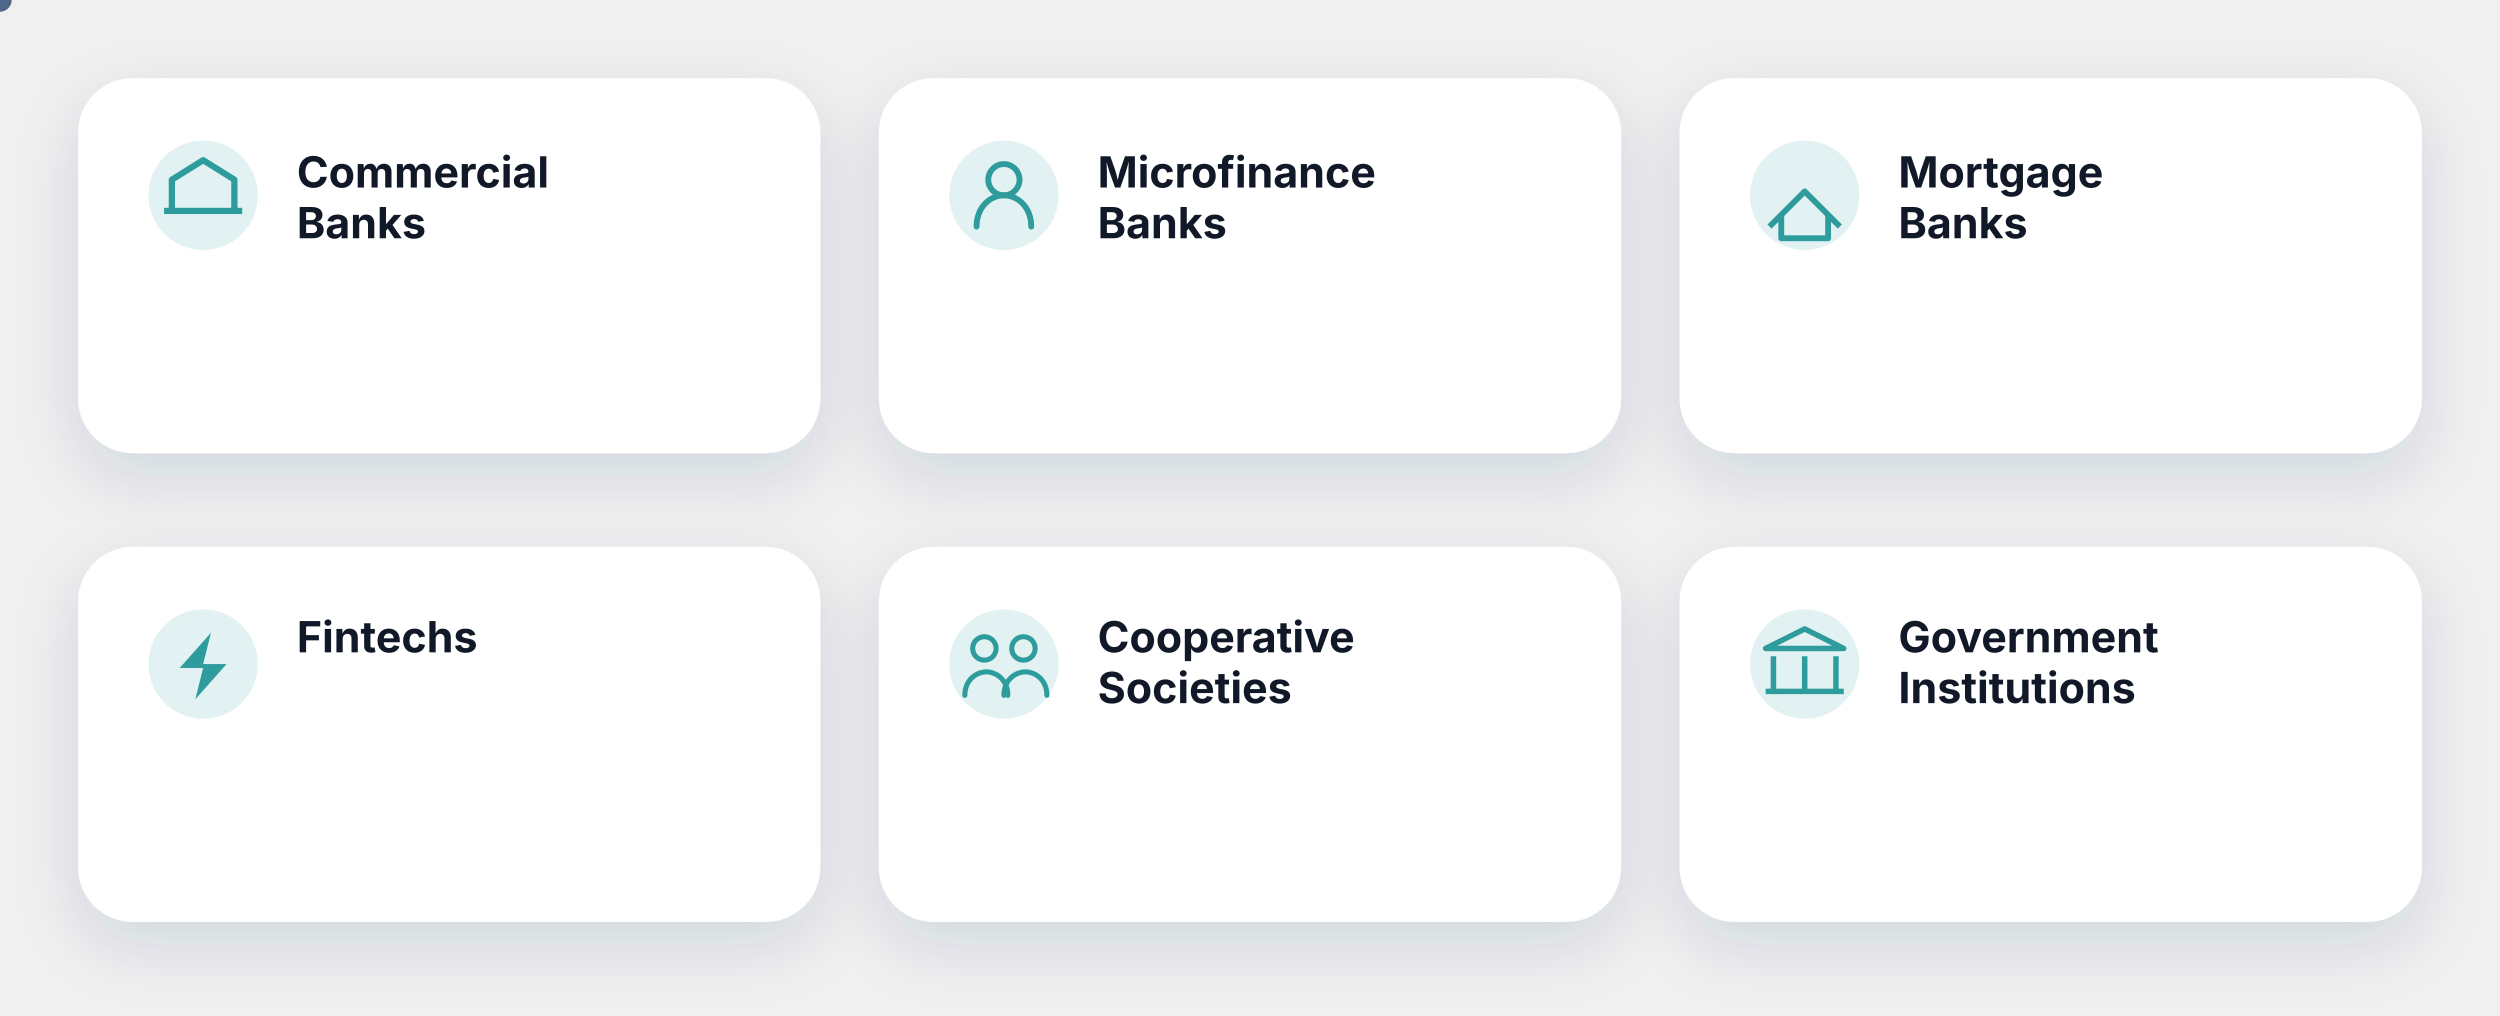
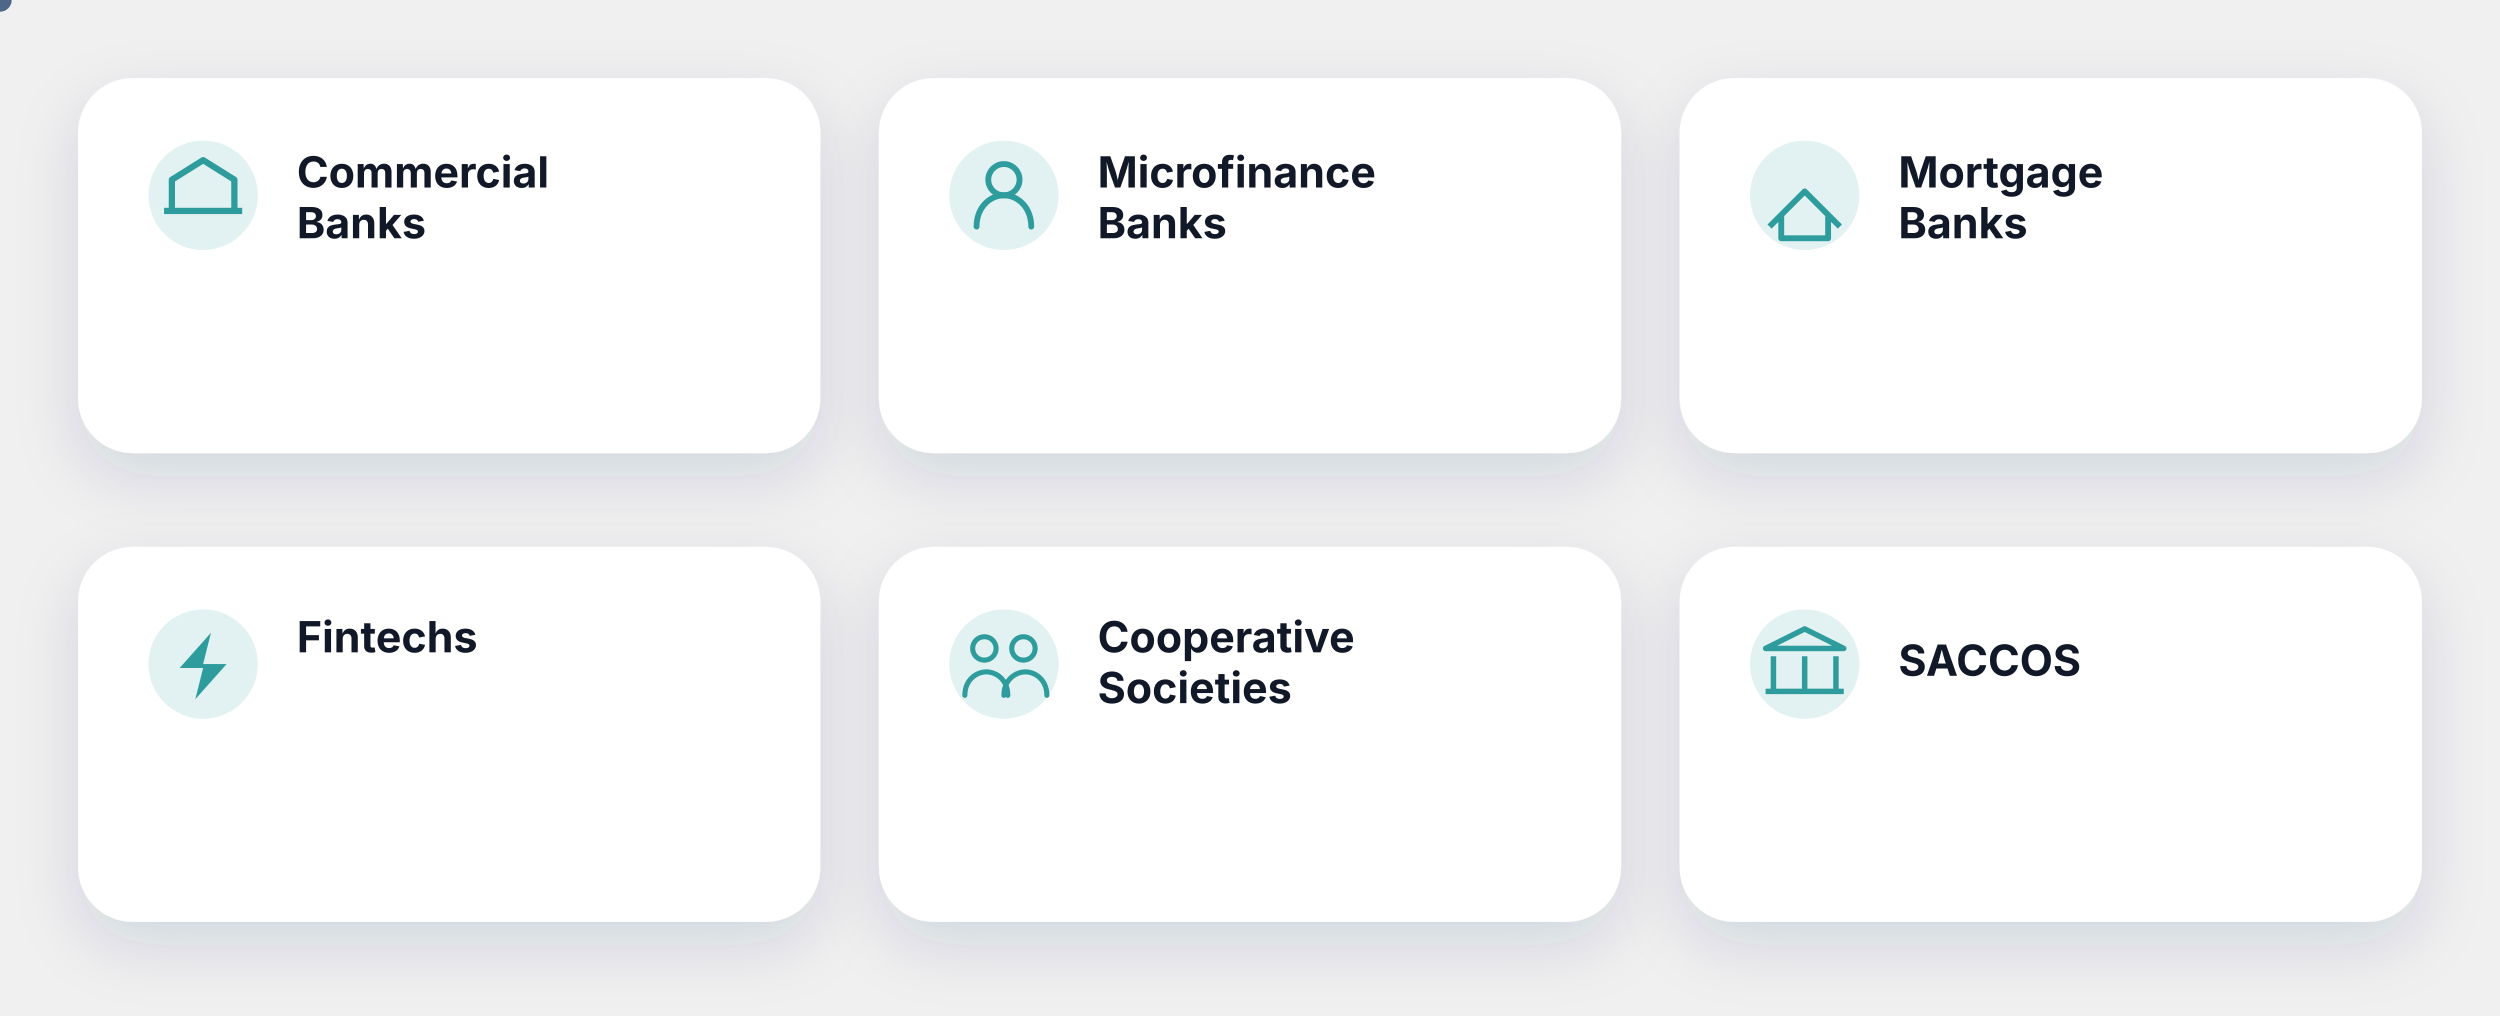
- <svg xmlns="http://www.w3.org/2000/svg" viewBox="0 0 640 260" role="img" aria-label="Industries served: commercial banks, microfinance banks, mortgage banks, fintechs, cooperative societies, and government institutions">
+ <svg xmlns="http://www.w3.org/2000/svg" viewBox="0 0 640 260" role="img" aria-label="Industries served: commercial banks, microfinance banks, mortgage banks, fintechs, cooperative societies, and SACCOS">
  <defs>
    <filter id="nf8-sh" x="-60%" y="-60%" width="220%" height="220%">
      <feDropShadow dx="0" dy="6" stdDeviation="8" flood-color="#082C5C" flood-opacity="0.13" />
    </filter>
  </defs>
  <g font-family="Inter, 'Segoe UI', sans-serif">
    <g>
      <g filter="url(#nf8-sh)">
        <rect x="20" y="20" width="190" height="96" rx="14" fill="#FFFFFF" />
      </g>
      <circle cx="52" cy="50" r="14" fill="#2E9B9C" fill-opacity="0.14" />
      <path d="M42 54 h20 M44 54 v-8 l8 -5 l8 5 v8" fill="none" stroke="#2E9B9C" stroke-width="1.6" stroke-linejoin="round" />
      <text x="76" y="48" font-size="11" font-weight="700" fill="#111827">Commercial</text>
      <text x="76" y="61" font-size="11" font-weight="700" fill="#111827">Banks</text>
      <g filter="url(#nf8-sh)">
        <rect x="225" y="20" width="190" height="96" rx="14" fill="#FFFFFF" />
      </g>
      <circle cx="257" cy="50" r="14" fill="#2E9B9C" fill-opacity="0.14" />
      <circle cx="257" cy="46" r="4" fill="none" stroke="#2E9B9C" stroke-width="1.5" />
      <path d="M250 58 c0 -5 3.5 -8 7 -8 s7 3 7 8" fill="none" stroke="#2E9B9C" stroke-width="1.5" stroke-linecap="round" />
      <text x="281" y="48" font-size="11" font-weight="700" fill="#111827">Microfinance</text>
      <text x="281" y="61" font-size="11" font-weight="700" fill="#111827">Banks</text>
      <g filter="url(#nf8-sh)">
        <rect x="430" y="20" width="190" height="96" rx="14" fill="#FFFFFF" />
      </g>
      <circle cx="462" cy="50" r="14" fill="#2E9B9C" fill-opacity="0.14" />
      <path d="M453 58 l9 -9 l9 9 M456 55 v6 h12 v-6" fill="none" stroke="#2E9B9C" stroke-width="1.5" stroke-linejoin="round" />
      <text x="486" y="48" font-size="11" font-weight="700" fill="#111827">Mortgage</text>
      <text x="486" y="61" font-size="11" font-weight="700" fill="#111827">Banks</text>
      <g filter="url(#nf8-sh)">
        <rect x="20" y="140" width="190" height="96" rx="14" fill="#FFFFFF" />
      </g>
      <circle cx="52" cy="170" r="14" fill="#2E9B9C" fill-opacity="0.14" />
      <path d="M54 162 l-8 9 h6 l-2 8 l8 -9 h-6 Z" fill="#2E9B9C" />
      <text x="76" y="167" font-size="11" font-weight="700" fill="#111827">Fintechs</text>
      <g filter="url(#nf8-sh)">
        <rect x="225" y="140" width="190" height="96" rx="14" fill="#FFFFFF" />
      </g>
      <circle cx="257" cy="170" r="14" fill="#2E9B9C" fill-opacity="0.14" />
      <circle cx="252" cy="166" r="3" fill="none" stroke="#2E9B9C" stroke-width="1.3" />
      <circle cx="262" cy="166" r="3" fill="none" stroke="#2E9B9C" stroke-width="1.3" />
      <path d="M247 178 c0 -4 3 -6 5.5 -6 s5.5 2 5.5 6 M257 178 c0 -4 3 -6 5.5 -6 s5.5 2 5.5 6" fill="none" stroke="#2E9B9C" stroke-width="1.3" stroke-linecap="round" />
      <text x="281" y="167" font-size="11" font-weight="700" fill="#111827">Cooperative</text>
      <text x="281" y="180" font-size="11" font-weight="700" fill="#111827">Societies</text>
      <g filter="url(#nf8-sh)">
        <rect x="430" y="140" width="190" height="96" rx="14" fill="#FFFFFF" />
      </g>
      <circle cx="462" cy="170" r="14" fill="#2E9B9C" fill-opacity="0.14" />
      <path d="M462 161 l10 5 h-20 Z M454 168 v9 M462 168 v9 M470 168 v9 M452 177 h20" fill="none" stroke="#2E9B9C" stroke-width="1.4" stroke-linejoin="round" />
-       <text x="486" y="167" font-size="11" font-weight="700" fill="#111827">Government</text>
-       <text x="486" y="180" font-size="11" font-weight="700" fill="#111827">Institutions</text>
+       <text x="486" y="173" font-size="11" font-weight="700" fill="#111827">SACCOS</text>
    </g>
    <circle r="3" fill="#082C5C" opacity="0.7">
      <animateMotion dur="6s" repeatCount="indefinite" path="M52 116 L52 20 M52 20 L257 20 L257 116 M257 116 L462 116 L462 20" />
    </circle>
  </g>
</svg>
